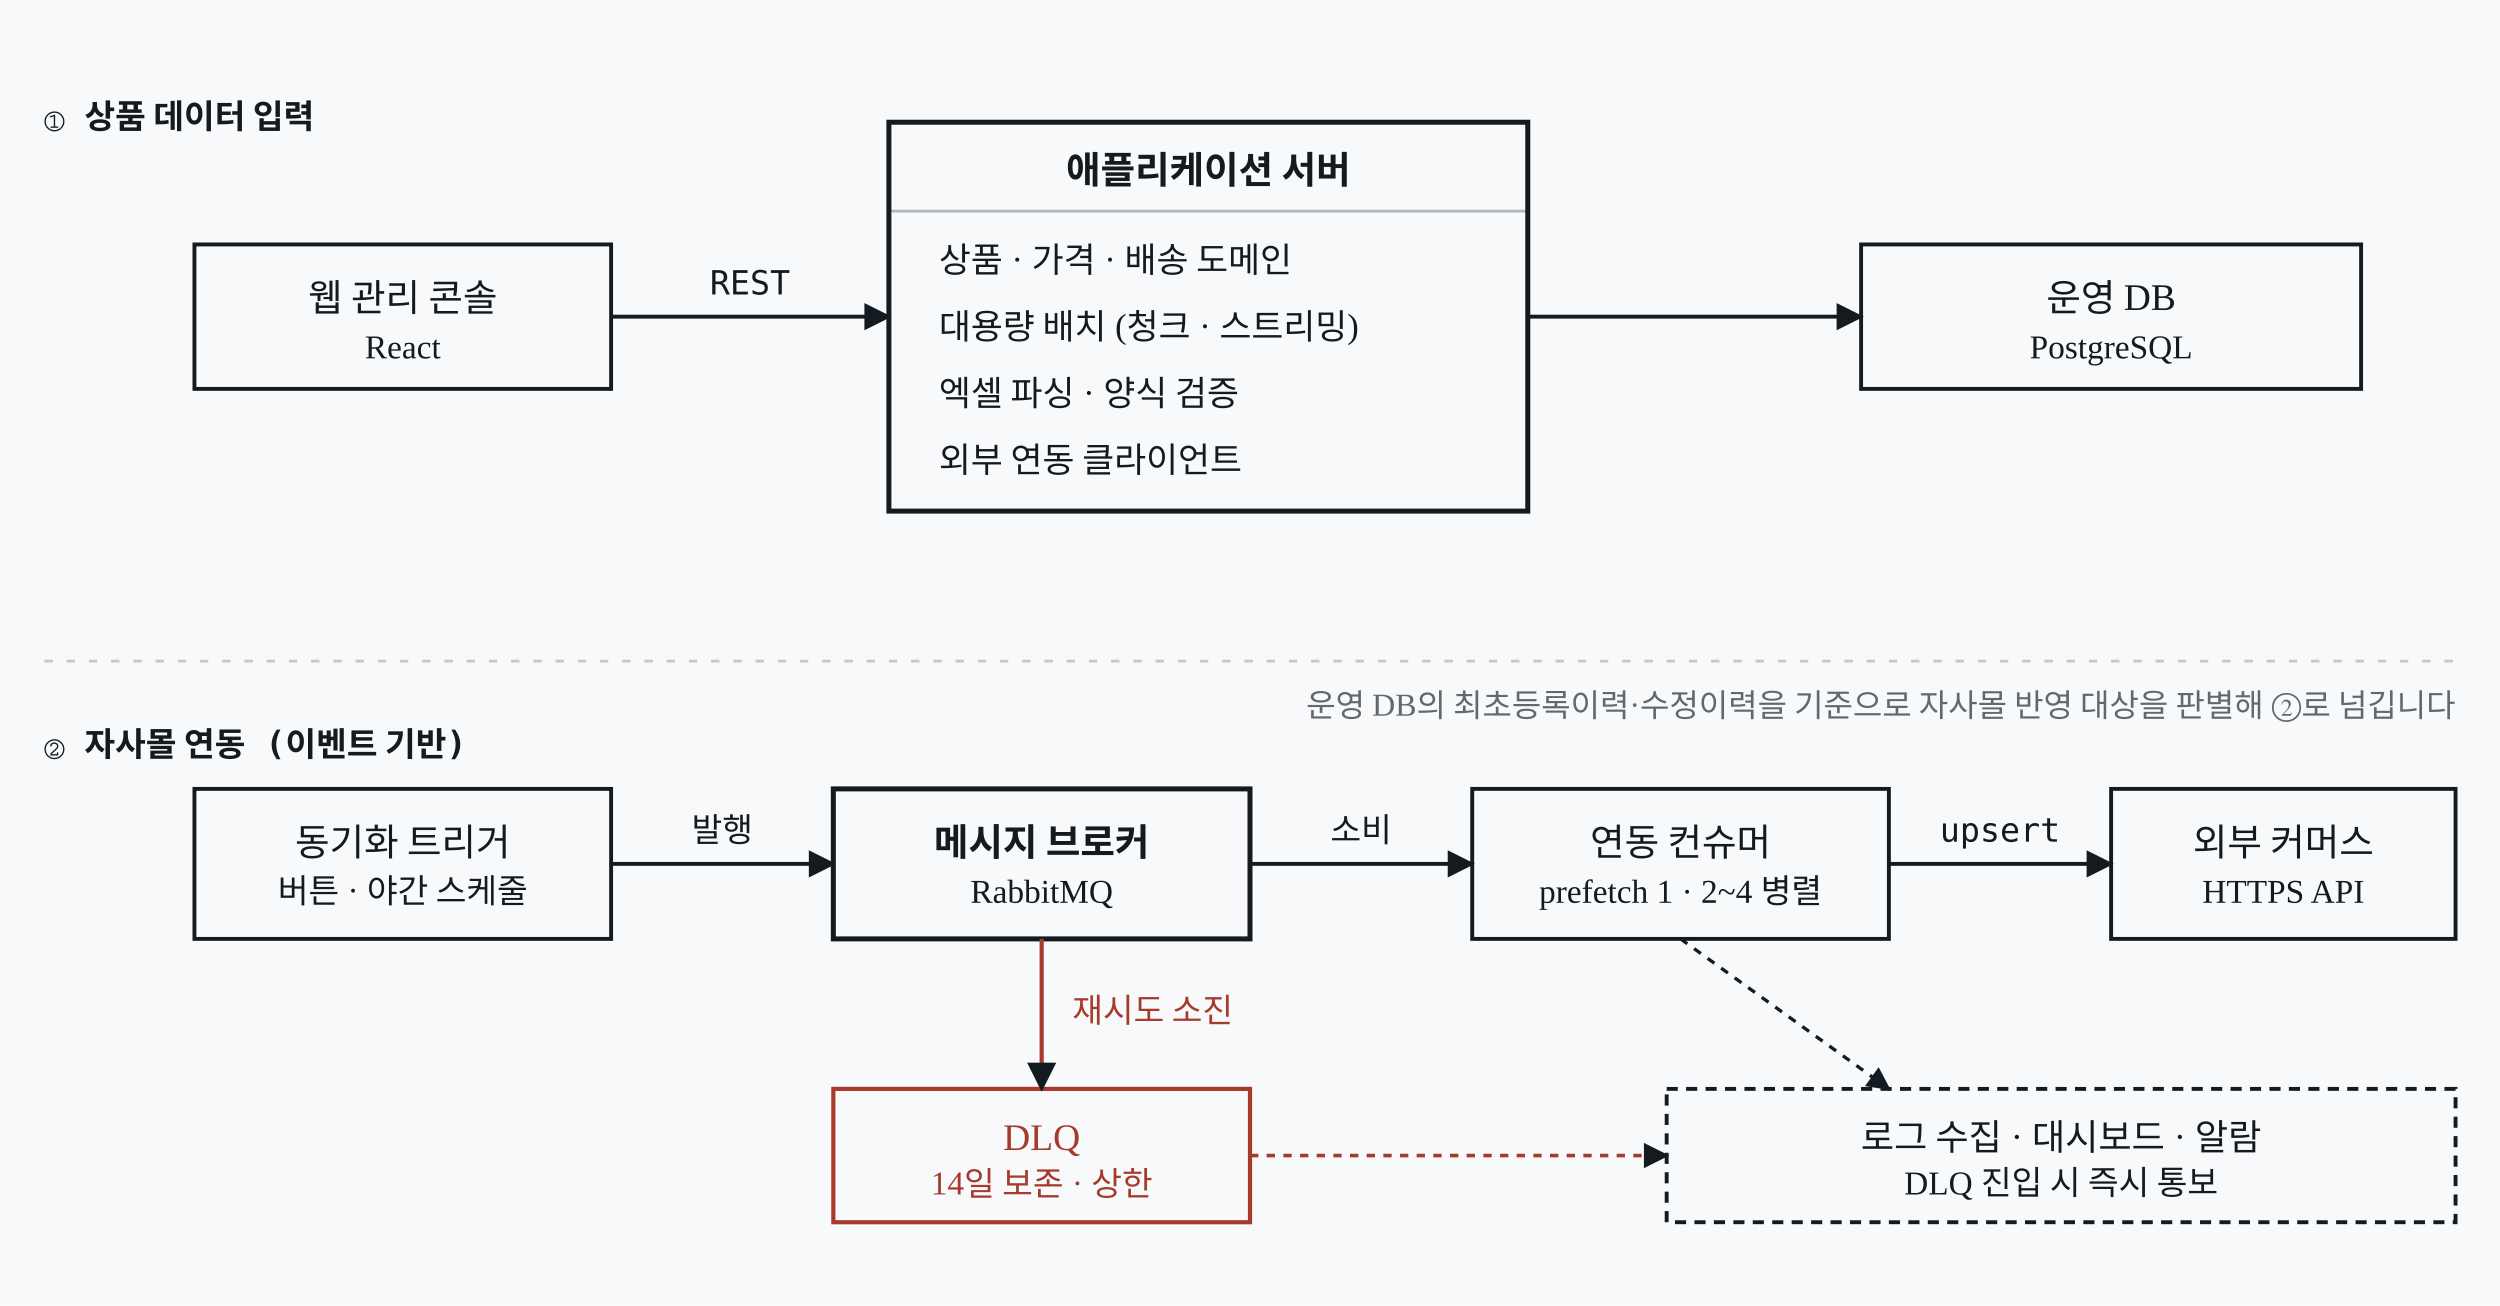
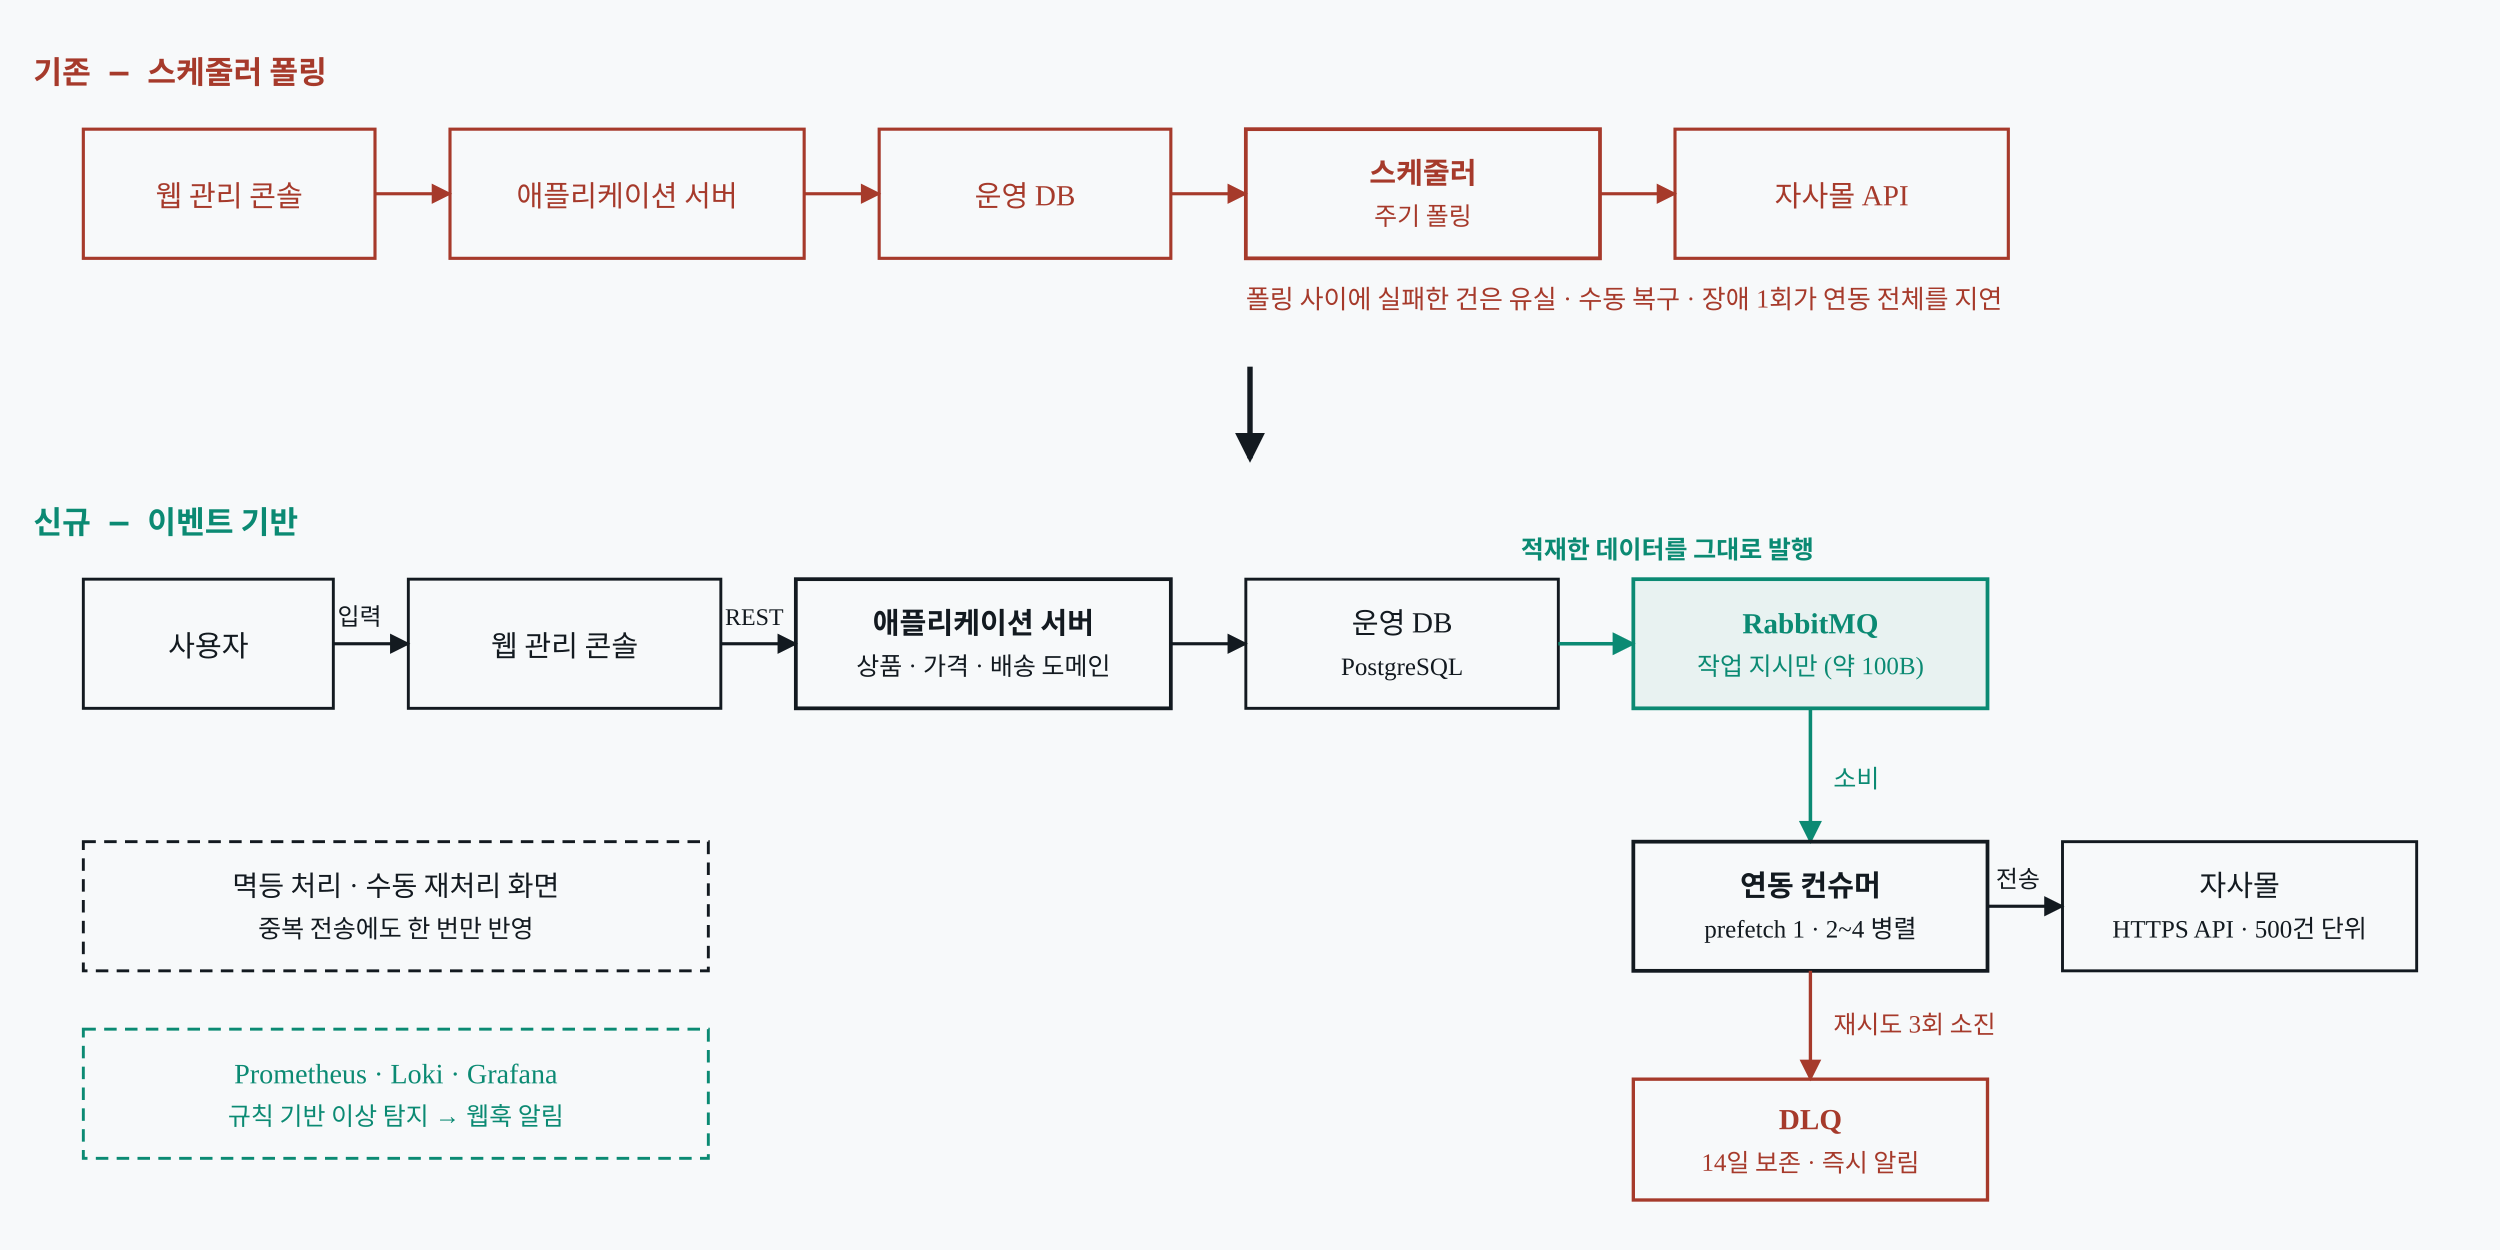
- <svg xmlns="http://www.w3.org/2000/svg" viewBox="0 0 900 470" role="img" style="color:#131A20" aria-label="웹 관리 콘솔에서 애플리케이션을 거쳐 운영 DB로 상품 데이터가 입력되는 경로와, 그 이력을 판별해 메시지 브로커와 컨슈머를 거쳐 외부 커머스 API로 반영하는 이벤트 기반 자사몰 연동 경로를 보여주는 시스템 구성도">
-   <rect width="900" height="470" fill="#F7F9FA" />
+ <svg xmlns="http://www.w3.org/2000/svg" viewBox="0 0 1200 600" role="img" style="color:#131A20" aria-label="자사몰 연동 구조 비교. 기존에는 웹 관리 콘솔에서 애플리케이션 서버를 거쳐 운영 DB에 저장한 뒤, 스케줄러가 주기적으로 폴링해 자사몰 API로 보냈다. 폴링 사이에 실패한 건은 유실되고 수동으로 복구해야 했으며 장애 한 번이 연동 전체를 지연시켰다. 신규 구조에서는 사용자가 입력한 데이터가 애플리케이션 서버를 거쳐 운영 DB에 적재되고, 적재한 데이터를 그대로 RabbitMQ에 발행한다. 연동 컨슈머가 prefetch 1에 2~4 병렬로 소비해 자사몰 HTTPS API로 보내고, 재시도를 3회 소진한 건은 DLQ로 격리된다.">
+   <rect width="1200" height="600" fill="#F7F9FA" />
  <defs>
-     <marker id="a1" viewBox="0 0 10 10" refX="9" refY="5" markerWidth="7" markerHeight="7" orient="auto-start-reverse">
+     <marker id="ea" viewBox="0 0 10 10" refX="9" refY="5" markerWidth="6.5" markerHeight="6.5" orient="auto-start-reverse">
      <path d="M0,0 L10,5 L0,10 z" fill="currentColor" />
    </marker>
+     <marker id="ear" viewBox="0 0 10 10" refX="9" refY="5" markerWidth="6.5" markerHeight="6.5" orient="auto-start-reverse">
+       <path d="M0,0 L10,5 L0,10 z" fill="#A63A2B" />
+     </marker>
+     <marker id="eag" viewBox="0 0 10 10" refX="9" refY="5" markerWidth="6.5" markerHeight="6.5" orient="auto-start-reverse">
+       <path d="M0,0 L10,5 L0,10 z" fill="#0B8A73" />
+     </marker>
+     <marker id="eabig" viewBox="0 0 10 10" refX="8.5" refY="5" markerWidth="5.5" markerHeight="5.5" orient="auto-start-reverse">
+       <path d="M0,0 L10,5 L0,10 z" fill="#131A20" />
+     </marker>
  </defs>
-   <text x="16" y="46" font-family="ui-monospace, monospace" font-size="12" font-weight="600" fill="currentColor">① 상품 데이터 입력</text>
-   <text x="16" y="272" font-family="ui-monospace, monospace" font-size="12" font-weight="600" fill="currentColor">② 자사몰 연동 (이벤트 기반)</text>
-   <line x1="16" y1="238" x2="884" y2="238" stroke="currentColor" stroke-width="1" opacity=".22" stroke-dasharray="3 5" />
-   <text x="884" y="258" text-anchor="end" font-size="11.5" fill="currentColor" opacity=".65">운영 DB의 최초등록이력·수정이력을 기준으로 자사몰 반영 대상을 판별해 ②로 넘깁니다</text>
-   <rect x="70" y="88" width="150" height="52" fill="none" stroke="currentColor" stroke-width="1.4" />
-   <text x="145" y="112" text-anchor="middle" font-size="13.5" fill="currentColor">웹 관리 콘솔</text>
-   <text x="145" y="129" text-anchor="middle" font-size="12" fill="currentColor">React</text>
-   <rect x="320" y="44" width="230" height="140" fill="none" stroke="currentColor" stroke-width="1.8" />
-   <text x="435" y="66" text-anchor="middle" font-size="13.5" font-weight="700" fill="currentColor">애플리케이션 서버</text>
-   <line x1="320" y1="76" x2="550" y2="76" stroke="currentColor" opacity=".3" />
-   <text x="338" y="98" font-size="12.5" fill="currentColor">상품 · 가격 · 배송 도메인</text>
-   <text x="338" y="122" font-size="12.5" fill="currentColor">대용량 배치 (청크 · 스트리밍)</text>
-   <text x="338" y="146" font-size="12.5" fill="currentColor">엑셀 파싱 · 양식 검증</text>
-   <text x="338" y="170" font-size="12.5" fill="currentColor">외부 연동 클라이언트</text>
-   <rect x="670" y="88" width="180" height="52" fill="none" stroke="currentColor" stroke-width="1.4" />
-   <text x="760" y="112" text-anchor="middle" font-size="13.5" fill="currentColor">운영 DB</text>
-   <text x="760" y="129" text-anchor="middle" font-size="12" fill="currentColor">PostgreSQL</text>
-   <line x1="220" y1="114" x2="320" y2="114" stroke="currentColor" stroke-width="1.4" marker-end="url(#a1)" />
-   <text x="270" y="106" text-anchor="middle" font-size="12" font-family="ui-monospace, monospace" fill="currentColor">REST</text>
-   <line x1="550" y1="114" x2="670" y2="114" stroke="currentColor" stroke-width="1.4" marker-end="url(#a1)" />
-   <rect x="70" y="284" width="150" height="54" fill="none" stroke="currentColor" stroke-width="1.4" />
-   <text x="145" y="308" text-anchor="middle" font-size="13.5" fill="currentColor">동기화 트리거</text>
-   <text x="145" y="325" text-anchor="middle" font-size="12" fill="currentColor">버튼 · 야간 스케줄</text>
-   <rect x="300" y="284" width="150" height="54" fill="none" stroke="currentColor" stroke-width="1.8" />
-   <text x="375" y="308" text-anchor="middle" font-size="13.5" font-weight="700" fill="currentColor">메시지 브로커</text>
-   <text x="375" y="325" text-anchor="middle" font-size="12" fill="currentColor">RabbitMQ</text>
-   <rect x="530" y="284" width="150" height="54" fill="none" stroke="currentColor" stroke-width="1.4" />
-   <text x="605" y="308" text-anchor="middle" font-size="13.5" fill="currentColor">연동 컨슈머</text>
-   <text x="605" y="325" text-anchor="middle" font-size="12" fill="currentColor">prefetch 1 · 2~4 병렬</text>
-   <rect x="760" y="284" width="124" height="54" fill="none" stroke="currentColor" stroke-width="1.4" />
-   <text x="822" y="308" text-anchor="middle" font-size="13.5" fill="currentColor">외부 커머스</text>
-   <text x="822" y="325" text-anchor="middle" font-size="12" fill="currentColor">HTTPS API</text>
-   <line x1="220" y1="311" x2="300" y2="311" stroke="currentColor" stroke-width="1.4" marker-end="url(#a1)" />
-   <text x="260" y="303" text-anchor="middle" font-size="12" font-family="ui-monospace, monospace" fill="currentColor">발행</text>
-   <line x1="450" y1="311" x2="530" y2="311" stroke="currentColor" stroke-width="1.4" marker-end="url(#a1)" />
-   <text x="490" y="303" text-anchor="middle" font-size="12" font-family="ui-monospace, monospace" fill="currentColor">소비</text>
-   <line x1="680" y1="311" x2="760" y2="311" stroke="currentColor" stroke-width="1.4" marker-end="url(#a1)" />
-   <text x="720" y="303" text-anchor="middle" font-size="12" font-family="ui-monospace, monospace" fill="currentColor">upsert</text>
-   <rect x="300" y="392" width="150" height="48" fill="none" stroke="#A63A2B" stroke-width="1.5" />
-   <text x="375" y="414" text-anchor="middle" font-size="13.5" fill="#A63A2B">DLQ</text>
-   <text x="375" y="430" text-anchor="middle" font-size="12" fill="#A63A2B">14일 보존 · 상한</text>
-   <line x1="375" y1="338" x2="375" y2="392" stroke="#A63A2B" stroke-width="1.5" marker-end="url(#a1)" />
-   <text x="386" y="368" font-size="12" font-family="ui-monospace, monospace" fill="#A63A2B">재시도 소진</text>
-   <rect x="600" y="392" width="284" height="48" fill="none" stroke="currentColor" stroke-width="1.4" stroke-dasharray="4 3" />
-   <text x="742" y="414" text-anchor="middle" font-size="13" fill="currentColor">로그 수집 · 대시보드 · 알람</text>
-   <text x="742" y="430" text-anchor="middle" font-size="12" fill="currentColor">DLQ 진입 시 즉시 통보</text>
-   <line x1="605" y1="338" x2="680" y2="392" stroke="currentColor" stroke-width="1.2" stroke-dasharray="3 3" marker-end="url(#a1)" />
-   <line x1="450" y1="416" x2="600" y2="416" stroke="#A63A2B" stroke-width="1.3" stroke-dasharray="3 3" marker-end="url(#a1)" />
+   <text x="16" y="40" font-family="ui-monospace, monospace" font-size="15" fill="#A63A2B" font-weight="700">기존 — 스케줄러 폴링</text>
+   <rect x="40" y="62" width="140" height="62" fill="none" stroke="#A63A2B" stroke-width="1.5" />
+   <text x="110" y="99" text-anchor="middle" font-size="14" fill="#A63A2B">웹 관리 콘솔</text>
+   <line x1="180" y1="93" x2="216" y2="93" stroke="#A63A2B" stroke-width="1.5" marker-end="url(#ear)" />
+   <rect x="216" y="62" width="170" height="62" fill="none" stroke="#A63A2B" stroke-width="1.5" />
+   <text x="301" y="99" text-anchor="middle" font-size="14" fill="#A63A2B">애플리케이션 서버</text>
+   <line x1="386" y1="93" x2="422" y2="93" stroke="#A63A2B" stroke-width="1.5" marker-end="url(#ear)" />
+   <rect x="422" y="62" width="140" height="62" fill="none" stroke="#A63A2B" stroke-width="1.5" />
+   <text x="492" y="99" text-anchor="middle" font-size="14" fill="#A63A2B">운영 DB</text>
+   <line x1="562" y1="93" x2="598" y2="93" stroke="#A63A2B" stroke-width="1.5" marker-end="url(#ear)" />
+   <rect x="598" y="62" width="170" height="62" fill="none" stroke="#A63A2B" stroke-width="1.8" />
+   <text x="683" y="88" text-anchor="middle" font-size="14" fill="#A63A2B" font-weight="700">스케줄러</text>
+   <text x="683" y="108" text-anchor="middle" font-size="12" fill="#A63A2B">주기 폴링</text>
+   <line x1="768" y1="93" x2="804" y2="93" stroke="#A63A2B" stroke-width="1.5" marker-end="url(#ear)" />
+   <rect x="804" y="62" width="160" height="62" fill="none" stroke="#A63A2B" stroke-width="1.5" />
+   <text x="884" y="99" text-anchor="middle" font-size="14" fill="#A63A2B">자사몰 API</text>
+   <text x="598" y="148" font-size="12.5" fill="#A63A2B">폴링 사이에 실패한 건은 유실 · 수동 복구 · 장애 1회가 연동 전체를 지연</text>
+   <line x1="600" y1="176" x2="600" y2="220" stroke="#131A20" stroke-width="2.6" marker-end="url(#eabig)" />
+   <text x="16" y="256" font-family="ui-monospace, monospace" font-size="15" fill="#0B8A73" font-weight="700">신규 — 이벤트 기반</text>
+   <rect x="40" y="278" width="120" height="62" fill="none" stroke="currentColor" stroke-width="1.4" />
+   <text x="100" y="315" text-anchor="middle" font-size="14" fill="currentColor">사용자</text>
+   <line x1="160" y1="309" x2="196" y2="309" stroke="currentColor" stroke-width="1.5" marker-end="url(#ea)" />
+   <text x="162" y="300" font-size="11.5" fill="currentColor">입력</text>
+   <rect x="196" y="278" width="150" height="62" fill="none" stroke="currentColor" stroke-width="1.4" />
+   <text x="271" y="315" text-anchor="middle" font-size="14" fill="currentColor">웹 관리 콘솔</text>
+   <line x1="346" y1="309" x2="382" y2="309" stroke="currentColor" stroke-width="1.5" marker-end="url(#ea)" />
+   <text x="348" y="300" font-size="11.5" fill="currentColor">REST</text>
+   <rect x="382" y="278" width="180" height="62" fill="none" stroke="currentColor" stroke-width="1.8" />
+   <text x="472" y="304" text-anchor="middle" font-size="14" fill="currentColor" font-weight="700">애플리케이션 서버</text>
+   <text x="472" y="324" text-anchor="middle" font-size="12" fill="currentColor">상품 · 가격 · 배송 도메인</text>
+   <line x1="562" y1="309" x2="598" y2="309" stroke="currentColor" stroke-width="1.5" marker-end="url(#ea)" />
+   <rect x="598" y="278" width="150" height="62" fill="none" stroke="currentColor" stroke-width="1.4" />
+   <text x="673" y="304" text-anchor="middle" font-size="14" fill="currentColor">운영 DB</text>
+   <text x="673" y="324" text-anchor="middle" font-size="12" fill="currentColor">PostgreSQL</text>
+   <line x1="748" y1="309" x2="784" y2="309" stroke="#0B8A73" stroke-width="1.7" marker-end="url(#eag)" />
+   <text x="730" y="268" font-size="12" fill="#0B8A73" font-weight="700">적재한 데이터를 그대로 발행</text>
+   <rect x="784" y="278" width="170" height="62" fill="#0B8A73" fill-opacity=".06" stroke="#0B8A73" stroke-width="1.8" />
+   <text x="869" y="304" text-anchor="middle" font-size="14" fill="#0B8A73" font-weight="700">RabbitMQ</text>
+   <text x="869" y="324" text-anchor="middle" font-size="12" fill="#0B8A73">작업 지시만 (약 100B)</text>
+   <line x1="869" y1="340" x2="869" y2="404" stroke="#0B8A73" stroke-width="1.7" marker-end="url(#eag)" />
+   <text x="880" y="378" font-size="12" fill="#0B8A73">소비</text>
+   <rect x="784" y="404" width="170" height="62" fill="none" stroke="currentColor" stroke-width="1.8" />
+   <text x="869" y="430" text-anchor="middle" font-size="14" fill="currentColor" font-weight="700">연동 컨슈머</text>
+   <text x="869" y="450" text-anchor="middle" font-size="12" fill="currentColor">prefetch 1 · 2~4 병렬</text>
+   <line x1="954" y1="435" x2="990" y2="435" stroke="currentColor" stroke-width="1.5" marker-end="url(#ea)" />
+   <text x="958" y="426" font-size="11.5" fill="currentColor">전송</text>
+   <rect x="990" y="404" width="170" height="62" fill="none" stroke="currentColor" stroke-width="1.4" />
+   <text x="1075" y="430" text-anchor="middle" font-size="14" fill="currentColor">자사몰</text>
+   <text x="1075" y="450" text-anchor="middle" font-size="12" fill="currentColor">HTTPS API · 500건 단위</text>
+   <line x1="869" y1="466" x2="869" y2="518" stroke="#A63A2B" stroke-width="1.6" marker-end="url(#ear)" />
+   <text x="880" y="496" font-size="12" fill="#A63A2B">재시도 3회 소진</text>
+   <rect x="784" y="518" width="170" height="58" fill="none" stroke="#A63A2B" stroke-width="1.6" />
+   <text x="869" y="542" text-anchor="middle" font-size="14" fill="#A63A2B" font-weight="700">DLQ</text>
+   <text x="869" y="562" text-anchor="middle" font-size="12" fill="#A63A2B">14일 보존 · 즉시 알림</text>
+   <rect x="40" y="404" width="300" height="62" fill="none" stroke="currentColor" stroke-width="1.4" stroke-dasharray="6 4" />
+   <text x="190" y="430" text-anchor="middle" font-size="13.5" fill="currentColor">멱등 처리 · 수동 재처리 화면</text>
+   <text x="190" y="450" text-anchor="middle" font-size="12" fill="currentColor">중복 전송에도 한 번만 반영</text>
+   <rect x="40" y="494" width="300" height="62" fill="none" stroke="#0B8A73" stroke-width="1.4" stroke-dasharray="6 4" />
+   <text x="190" y="520" text-anchor="middle" font-size="13.5" fill="#0B8A73">Prometheus · Loki · Grafana</text>
+   <text x="190" y="540" text-anchor="middle" font-size="12" fill="#0B8A73">규칙 기반 이상 탐지 → 웹훅 알림</text>
</svg>
